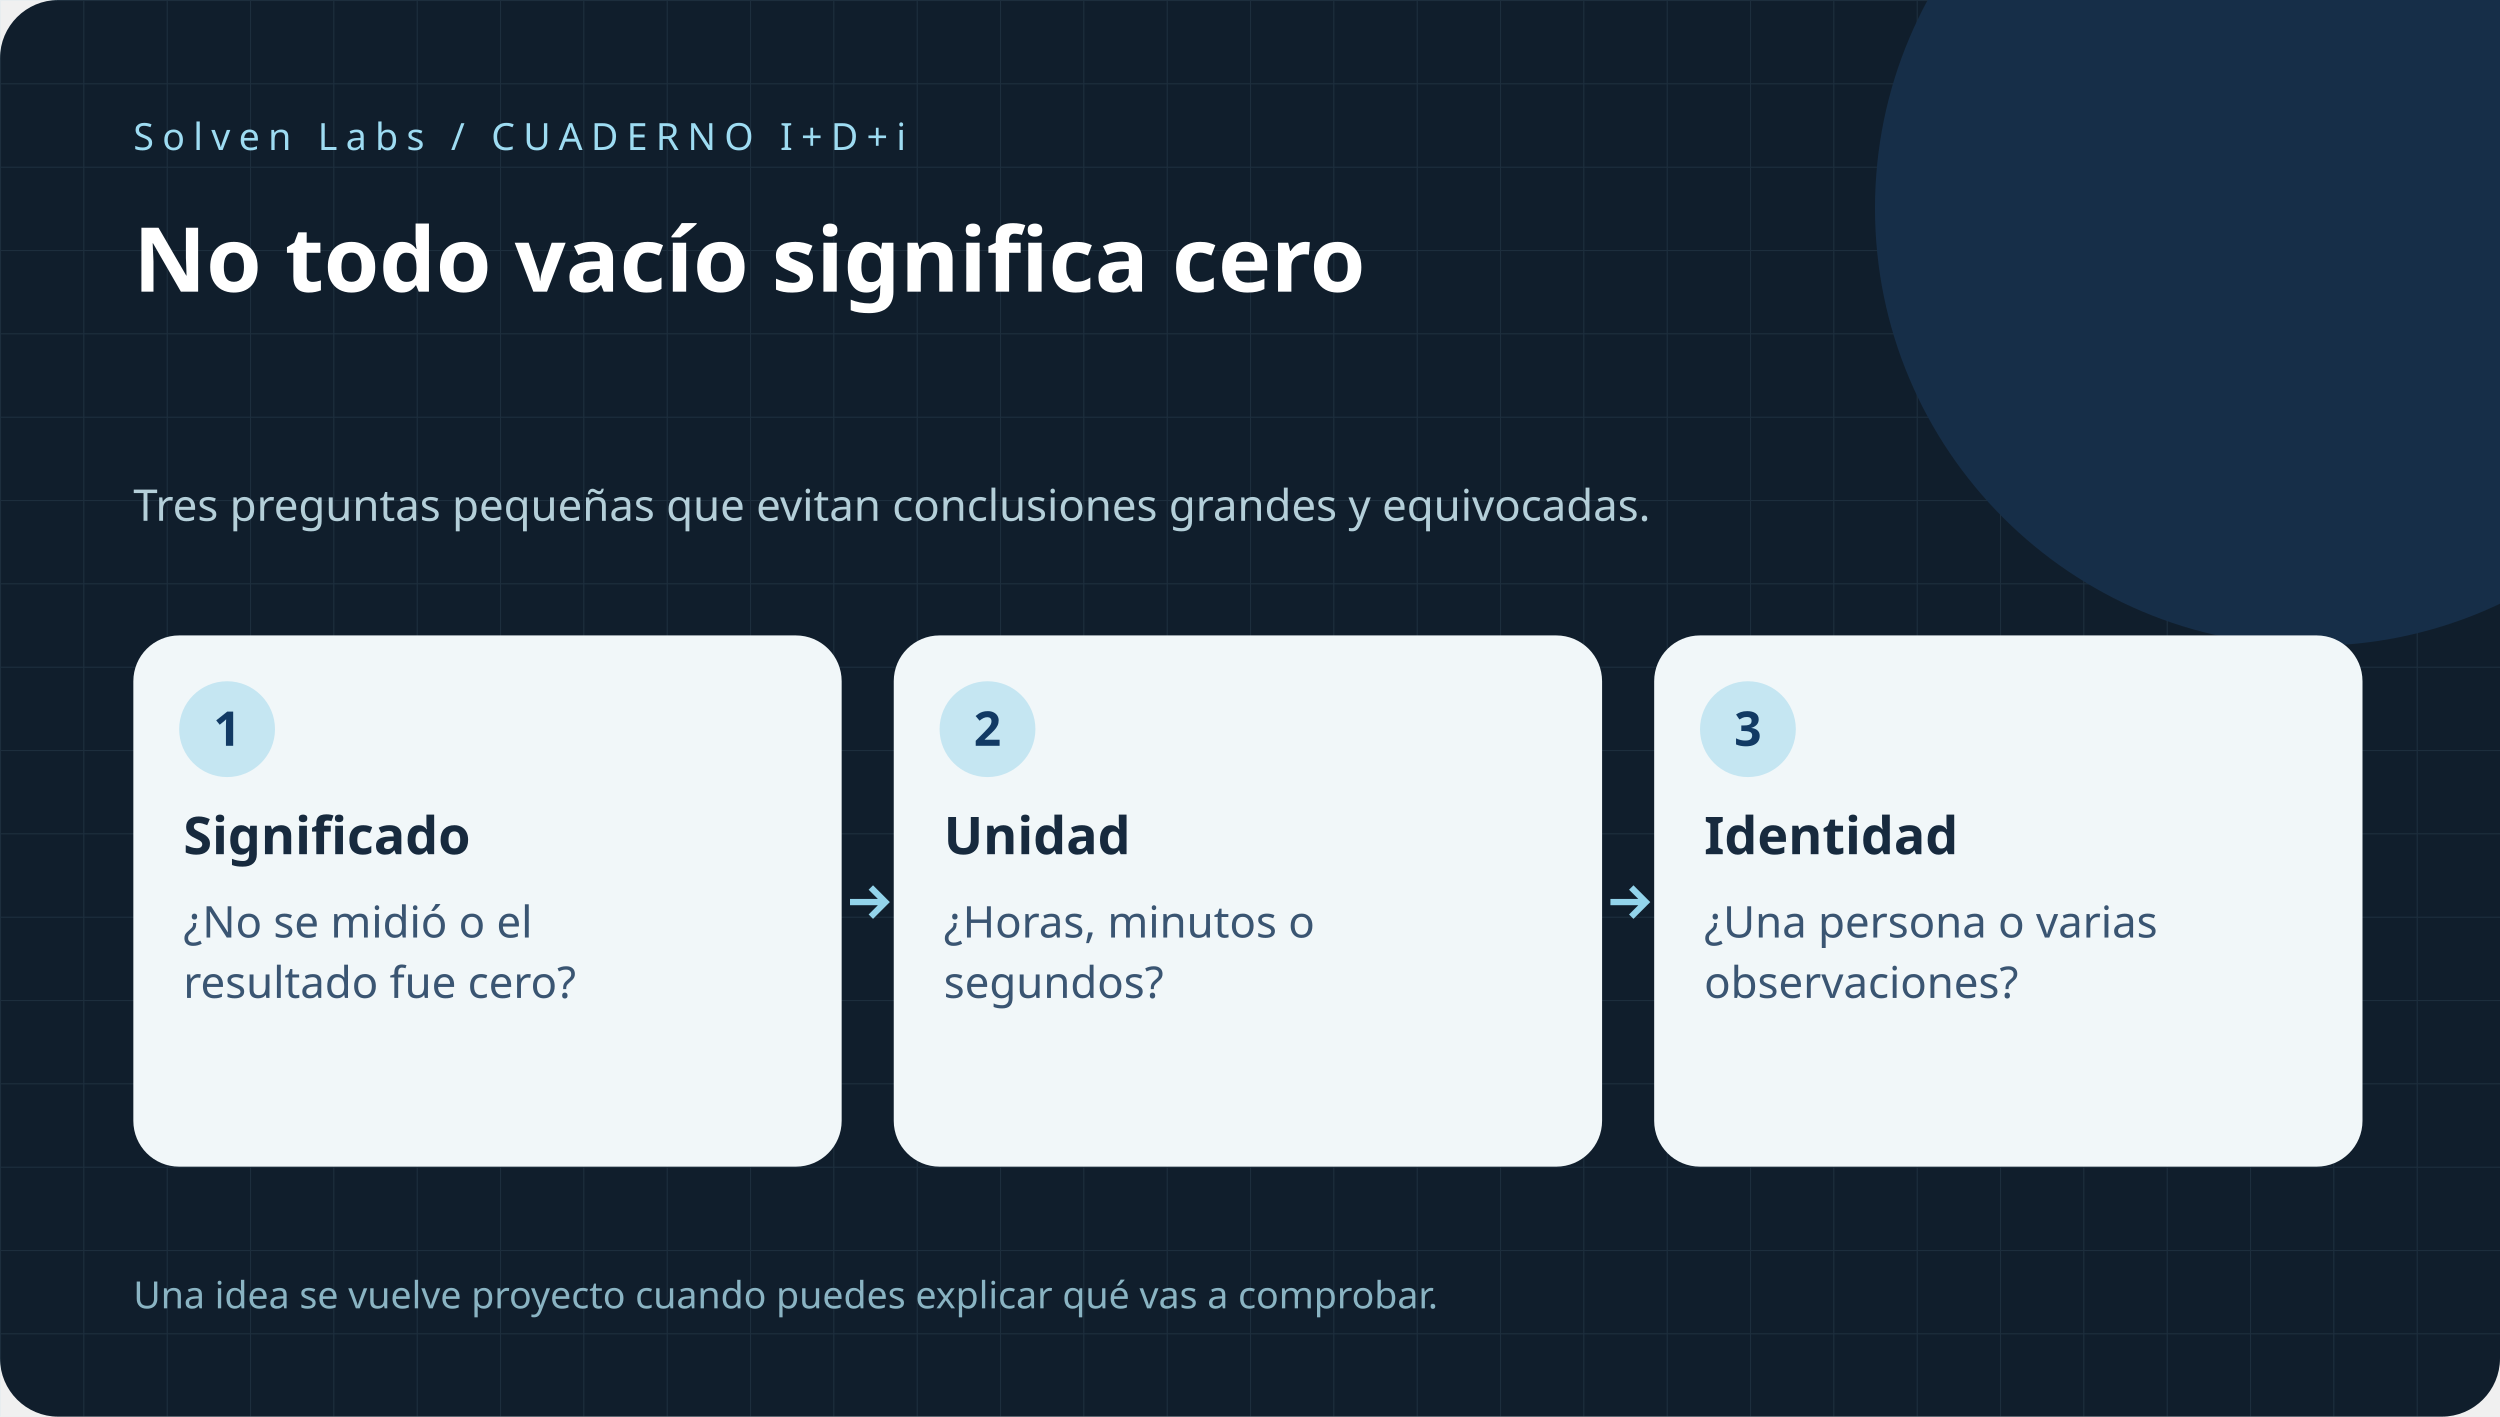
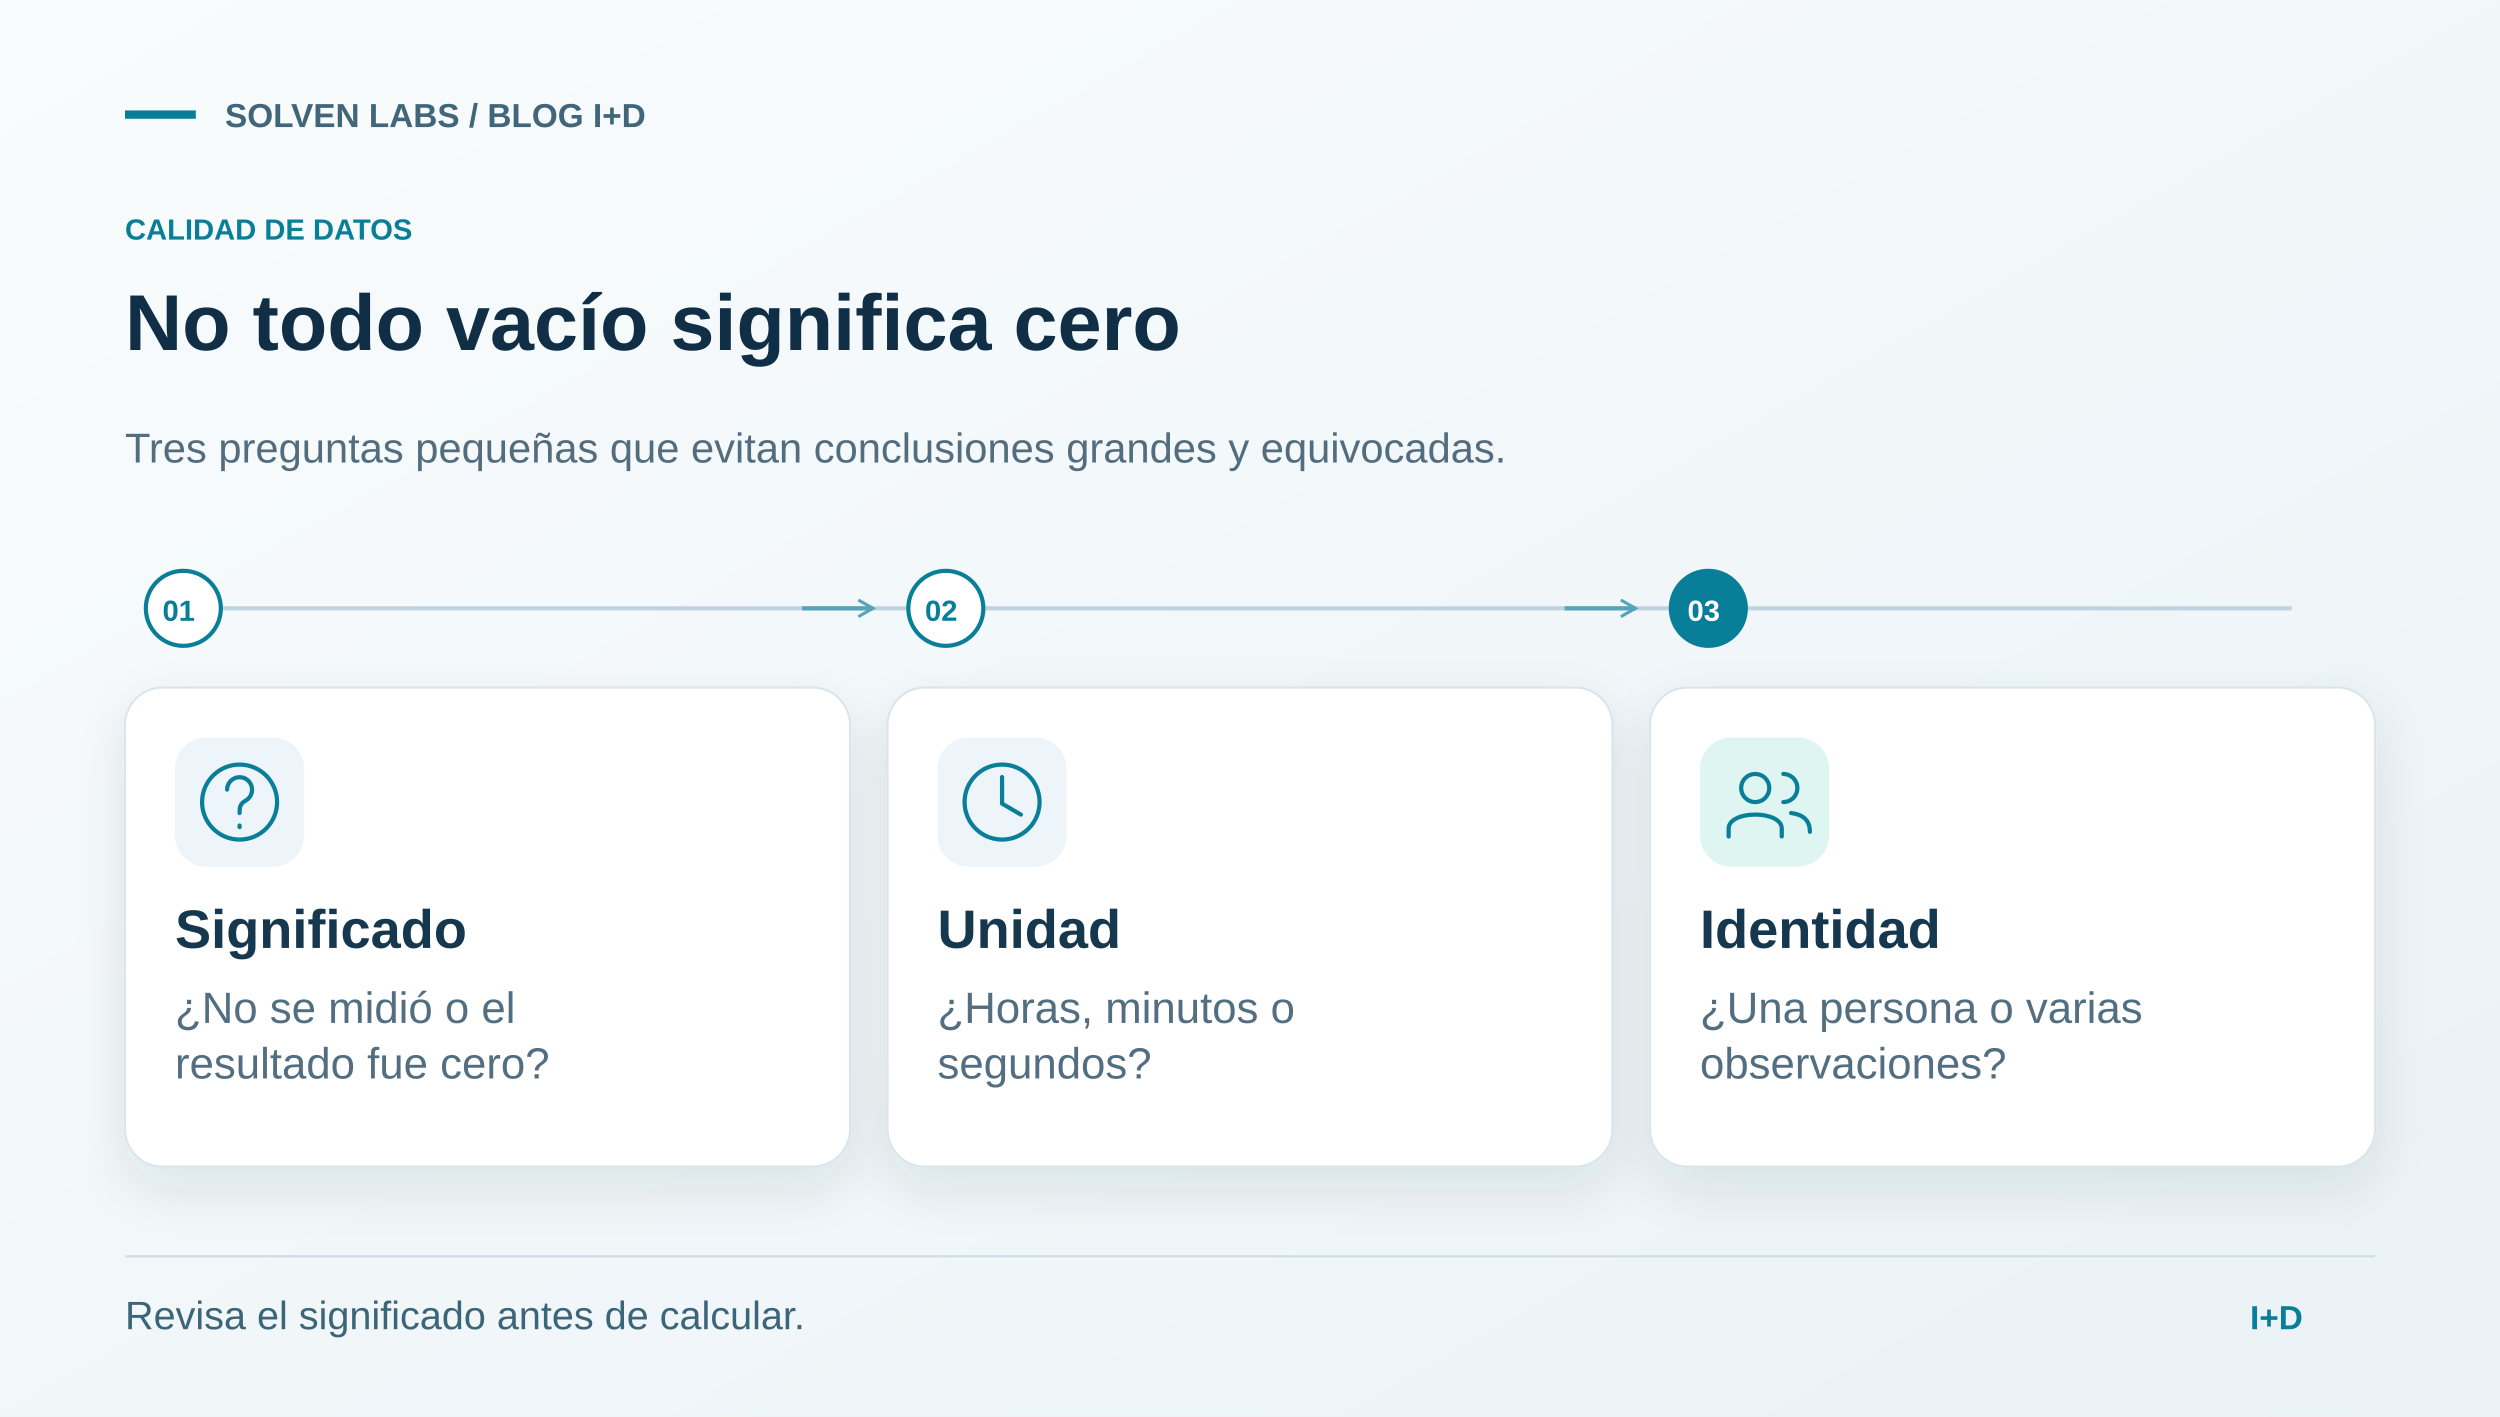
- <svg xmlns="http://www.w3.org/2000/svg" viewBox="0 0 1200 680" role="img">
+ <svg xmlns="http://www.w3.org/2000/svg" viewBox="0 0 1200 680" role="img" aria-labelledby="title desc">
  <defs>
-     <pattern id="g" width="40" height="40" patternUnits="userSpaceOnUse">
-       <path d="M40 0H0V40" fill="none" stroke="#a4d9ec" stroke-opacity=".09" />
-     </pattern>
+     <linearGradient id="paper" x2="1" y2="1">
+       <stop stop-color="#f9fcfd" />
+       <stop offset="1" stop-color="#eaf2f6" />
+     </linearGradient>
+     <linearGradient id="night" x2="1" y2="1">
+       <stop stop-color="#102d45" />
+       <stop offset="1" stop-color="#061b2b" />
+     </linearGradient>
+     <linearGradient id="glass" x2="0" y2="1">
+       <stop stop-color="#fff" stop-opacity=".12" />
+       <stop offset="1" stop-color="#fff" stop-opacity=".025" />
+     </linearGradient>
+     <filter id="shadow" x="-30%" y="-30%" width="160%" height="180%">
+       <feDropShadow dx="0" dy="10" stdDeviation="12" flood-color="#052d45" flood-opacity=".1" />
+     </filter>
+     <marker id="arrow" viewBox="0 0 10 10" refX="8" refY="5" markerWidth="5" markerHeight="5" orient="auto">
+       <path d="m1 1 7 4-7 4" fill="none" stroke="#56a4b9" stroke-width="1.5" />
+     </marker>
  </defs>
-   <rect width="1200" height="680" rx="28" fill="#101e2c" />
-   <rect width="1200" height="680" fill="url(#g)" />
-   <circle cx="1110" cy="100" r="210" fill="#162e48" />
-   <text x="64" y="72" font-family="sans-serif" font-size="18" letter-spacing="4" fill="#9edcf2">Solven Labs / CUADERNO I+D+i</text>
-   <text x="64" y="140" font-family="sans-serif" font-size="43" font-weight="700" fill="#fff">No todo vacío significa cero</text>
-   <text x="64" y="250" font-family="sans-serif" font-size="21" fill="#b4cfd9">Tres preguntas pequeñas que evitan conclusiones grandes y equivocadas.</text>
-   <rect x="64" y="305" width="340" height="255" rx="22" fill="#f1f7f9" />
-   <circle cx="109" cy="350" r="23" fill="#c5e6f2" />
-   <text x="109" y="358" text-anchor="middle" font-family="sans-serif" font-weight="700" font-size="23" fill="#123a64">1</text>
-   <text x="88" y="410" font-family="sans-serif" font-size="25" font-weight="700" fill="#172a3e">Significado</text>
-   <text x="88" y="450" font-family="sans-serif" font-size="21" fill="#3a5572">¿No se midió o el</text>
-   <text x="88" y="479" font-family="sans-serif" font-size="21" fill="#3a5572">resultado fue cero?</text>
-   <path d="M408 433h17m-7-7 7 7-7 7" fill="none" stroke="#93d4eb" stroke-width="3" />
-   <rect x="429" y="305" width="340" height="255" rx="22" fill="#f1f7f9" />
-   <circle cx="474" cy="350" r="23" fill="#c5e6f2" />
-   <text x="474" y="358" text-anchor="middle" font-family="sans-serif" font-weight="700" font-size="23" fill="#123a64">2</text>
-   <text x="453" y="410" font-family="sans-serif" font-size="25" font-weight="700" fill="#172a3e">Unidad</text>
-   <text x="453" y="450" font-family="sans-serif" font-size="21" fill="#3a5572">¿Horas, minutos o</text>
-   <text x="453" y="479" font-family="sans-serif" font-size="21" fill="#3a5572">segundos?</text>
-   <path d="M773 433h17m-7-7 7 7-7 7" fill="none" stroke="#93d4eb" stroke-width="3" />
-   <rect x="794" y="305" width="340" height="255" rx="22" fill="#f1f7f9" />
-   <circle cx="839" cy="350" r="23" fill="#c5e6f2" />
-   <text x="839" y="358" text-anchor="middle" font-family="sans-serif" font-weight="700" font-size="23" fill="#123a64">3</text>
-   <text x="818" y="410" font-family="sans-serif" font-size="25" font-weight="700" fill="#172a3e">Identidad</text>
-   <text x="818" y="450" font-family="sans-serif" font-size="21" fill="#3a5572">¿Una persona o varias</text>
-   <text x="818" y="479" font-family="sans-serif" font-size="21" fill="#3a5572">observaciones?</text>
-   <text x="64" y="628" font-family="sans-serif" font-size="18" fill="#8ab4c3">Una idea se vuelve proyecto cuando puedes explicar qué vas a comprobar.</text>
+   <g font-family="Arial, Helvetica, sans-serif">
+     <rect width="1200" height="680" fill="url(#paper)" />
+     <path d="M60 55h34" stroke="#087e99" stroke-width="4" />
+     <text x="108" y="61" fill="#416579" font-size="16" font-weight="700">SOLVEN LABS  /  BLOG I+D</text>
+     <text x="60" y="115" fill="#087e99" font-size="14" font-weight="700">CALIDAD DE DATOS</text>
+     <text x="60" y="168" fill="#102f46" font-size="38" font-weight="700">No todo vacío significa cero</text>
+     <text x="60" y="222" fill="#536d7e" font-size="20" font-weight="400">Tres preguntas pequeñas que evitan conclusiones grandes y equivocadas.</text>
+     <path d="M96 292H1100" stroke="#bed3dd" stroke-width="2" />
+     <circle cx="88" cy="292" r="18" fill="#fff" stroke="#087e99" stroke-width="2" />
+     <text x="78" y="298" fill="#087e99" font-size="14" font-weight="700">01</text>
+     <rect x="60" y="330" width="348" height="230" rx="18" fill="#fff" stroke="#d8e5eb" filter="url(#shadow)" />
+     <rect x="84" y="354" width="62" height="62" rx="15" fill="#edf5fa" />
+     <g transform="translate(91 361) scale(0.75)" fill="none" stroke="#087e99" stroke-width="2.7" stroke-linecap="round" stroke-linejoin="round">
+       <circle cx="32" cy="32" r="24" />
+       <path d="M24 24a8 8 0 1 1 12 7c-4 2-4 5-4 8M32 47v1" />
+     </g>
+     <text x="84" y="455" fill="#16384f" font-size="26" font-weight="700">Significado</text>
+     <text x="84" y="491" fill="#526e80" font-size="21" font-weight="400">¿No se midió o el</text>
+     <text x="84" y="517.67" fill="#526e80" font-size="21" font-weight="400">resultado fue cero?</text>
+     <path d="M385 292h34" stroke="#56a4b9" stroke-width="2" marker-end="url(#arrow)" />
+     <circle cx="454" cy="292" r="18" fill="#fff" stroke="#087e99" stroke-width="2" />
+     <text x="444" y="298" fill="#087e99" font-size="14" font-weight="700">02</text>
+     <rect x="426" y="330" width="348" height="230" rx="18" fill="#fff" stroke="#d8e5eb" filter="url(#shadow)" />
+     <rect x="450" y="354" width="62" height="62" rx="15" fill="#edf5fa" />
+     <g transform="translate(457 361) scale(0.75)" fill="none" stroke="#087e99" stroke-width="2.7" stroke-linecap="round" stroke-linejoin="round">
+       <circle cx="32" cy="32" r="24" />
+       <path d="M32 16v17l12 7" />
+     </g>
+     <text x="450" y="455" fill="#16384f" font-size="26" font-weight="700">Unidad</text>
+     <text x="450" y="491" fill="#526e80" font-size="21" font-weight="400">¿Horas, minutos o</text>
+     <text x="450" y="517.67" fill="#526e80" font-size="21" font-weight="400">segundos?</text>
+     <path d="M751 292h34" stroke="#56a4b9" stroke-width="2" marker-end="url(#arrow)" />
+     <circle cx="820" cy="292" r="18" fill="#087e99" stroke="#087e99" stroke-width="2" />
+     <text x="810" y="298" fill="#fff" font-size="14" font-weight="700">03</text>
+     <rect x="792" y="330" width="348" height="230" rx="18" fill="#fff" stroke="#d8e5eb" filter="url(#shadow)" />
+     <rect x="816" y="354" width="62" height="62" rx="15" fill="#dff5f2" />
+     <g transform="translate(823 361) scale(0.75)" fill="none" stroke="#087e99" stroke-width="2.7" stroke-linecap="round" stroke-linejoin="round">
+       <circle cx="26" cy="23" r="9" />
+       <path d="M9 54v-5c0-12 34-12 34 0v5M44 14a9 9 0 0 1 0 18M49 39c8 1 12 5 12 12" />
+     </g>
+     <text x="816" y="455" fill="#16384f" font-size="26" font-weight="700">Identidad</text>
+     <text x="816" y="491" fill="#526e80" font-size="21" font-weight="400">¿Una persona o varias</text>
+     <text x="816" y="517.67" fill="#526e80" font-size="21" font-weight="400">observaciones?</text>
+     <path d="M60 603h1080" stroke="#cddde5" />
+     <text x="60" y="638" fill="#3b6579" font-size="19" font-weight="400">Revisa el significado antes de calcular.</text>
+     <text x="1080" y="638" fill="#087e99" font-size="16" font-weight="700">I+D</text>
+   </g>
</svg>
